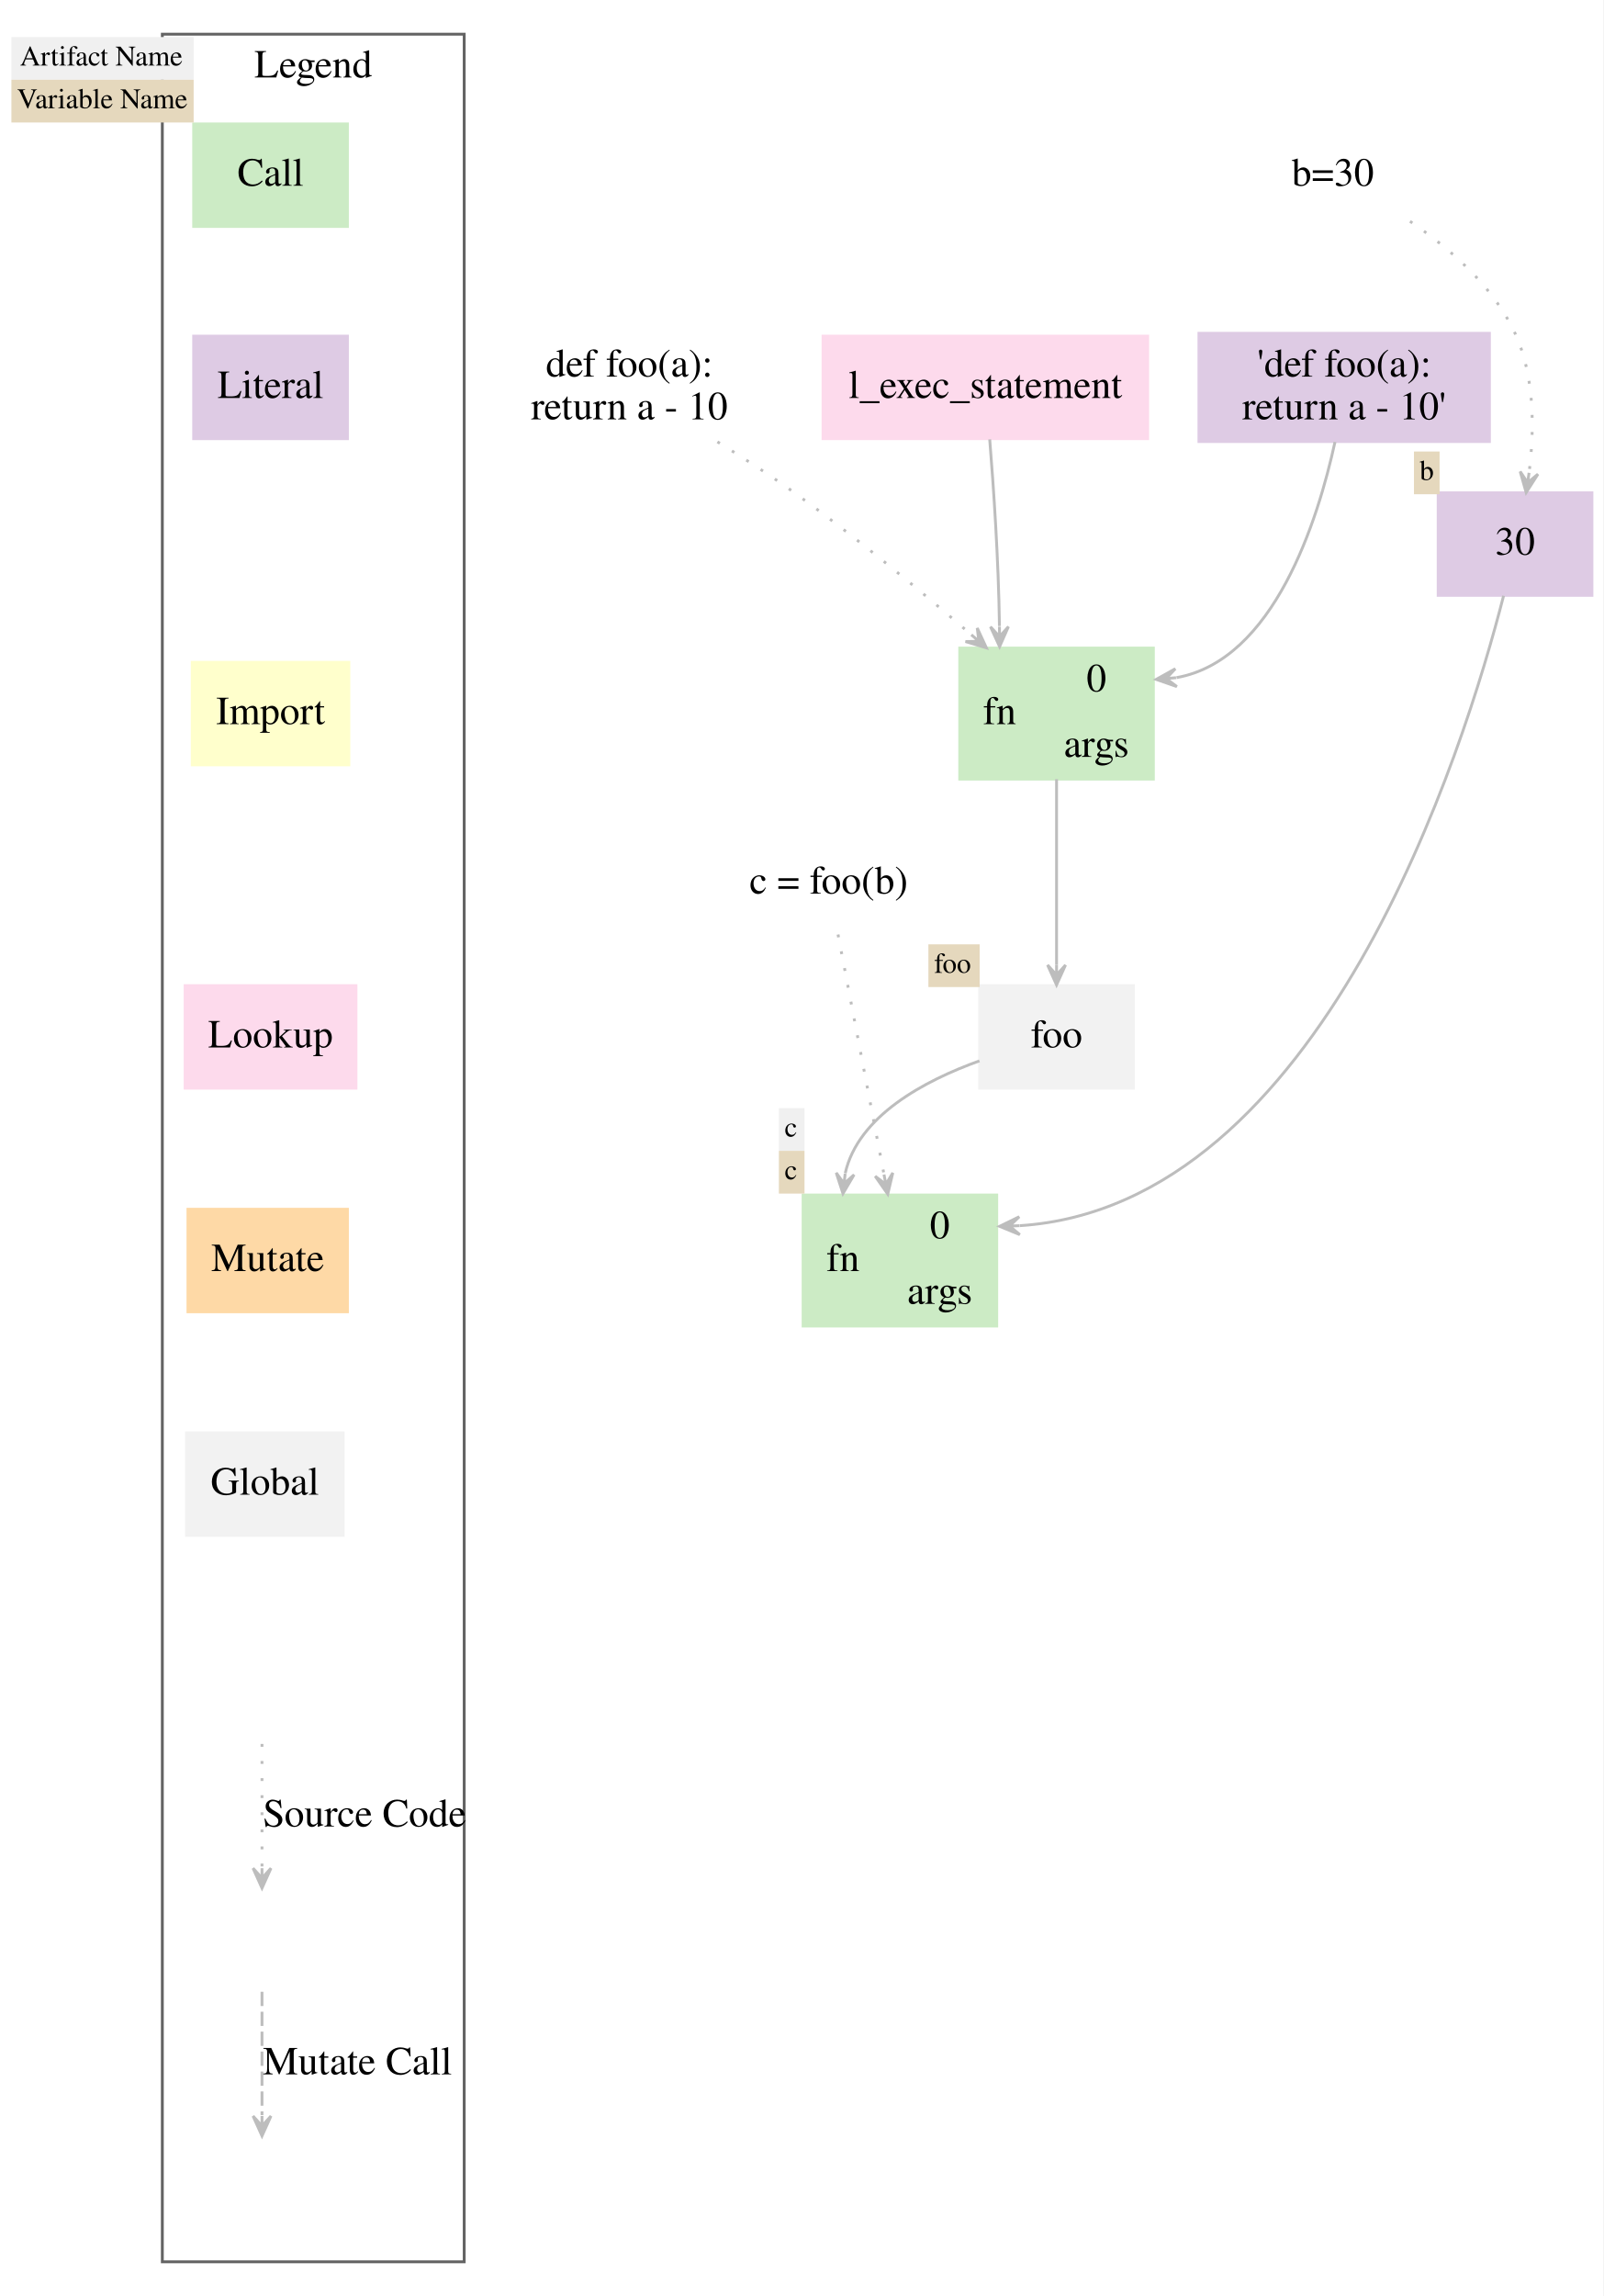
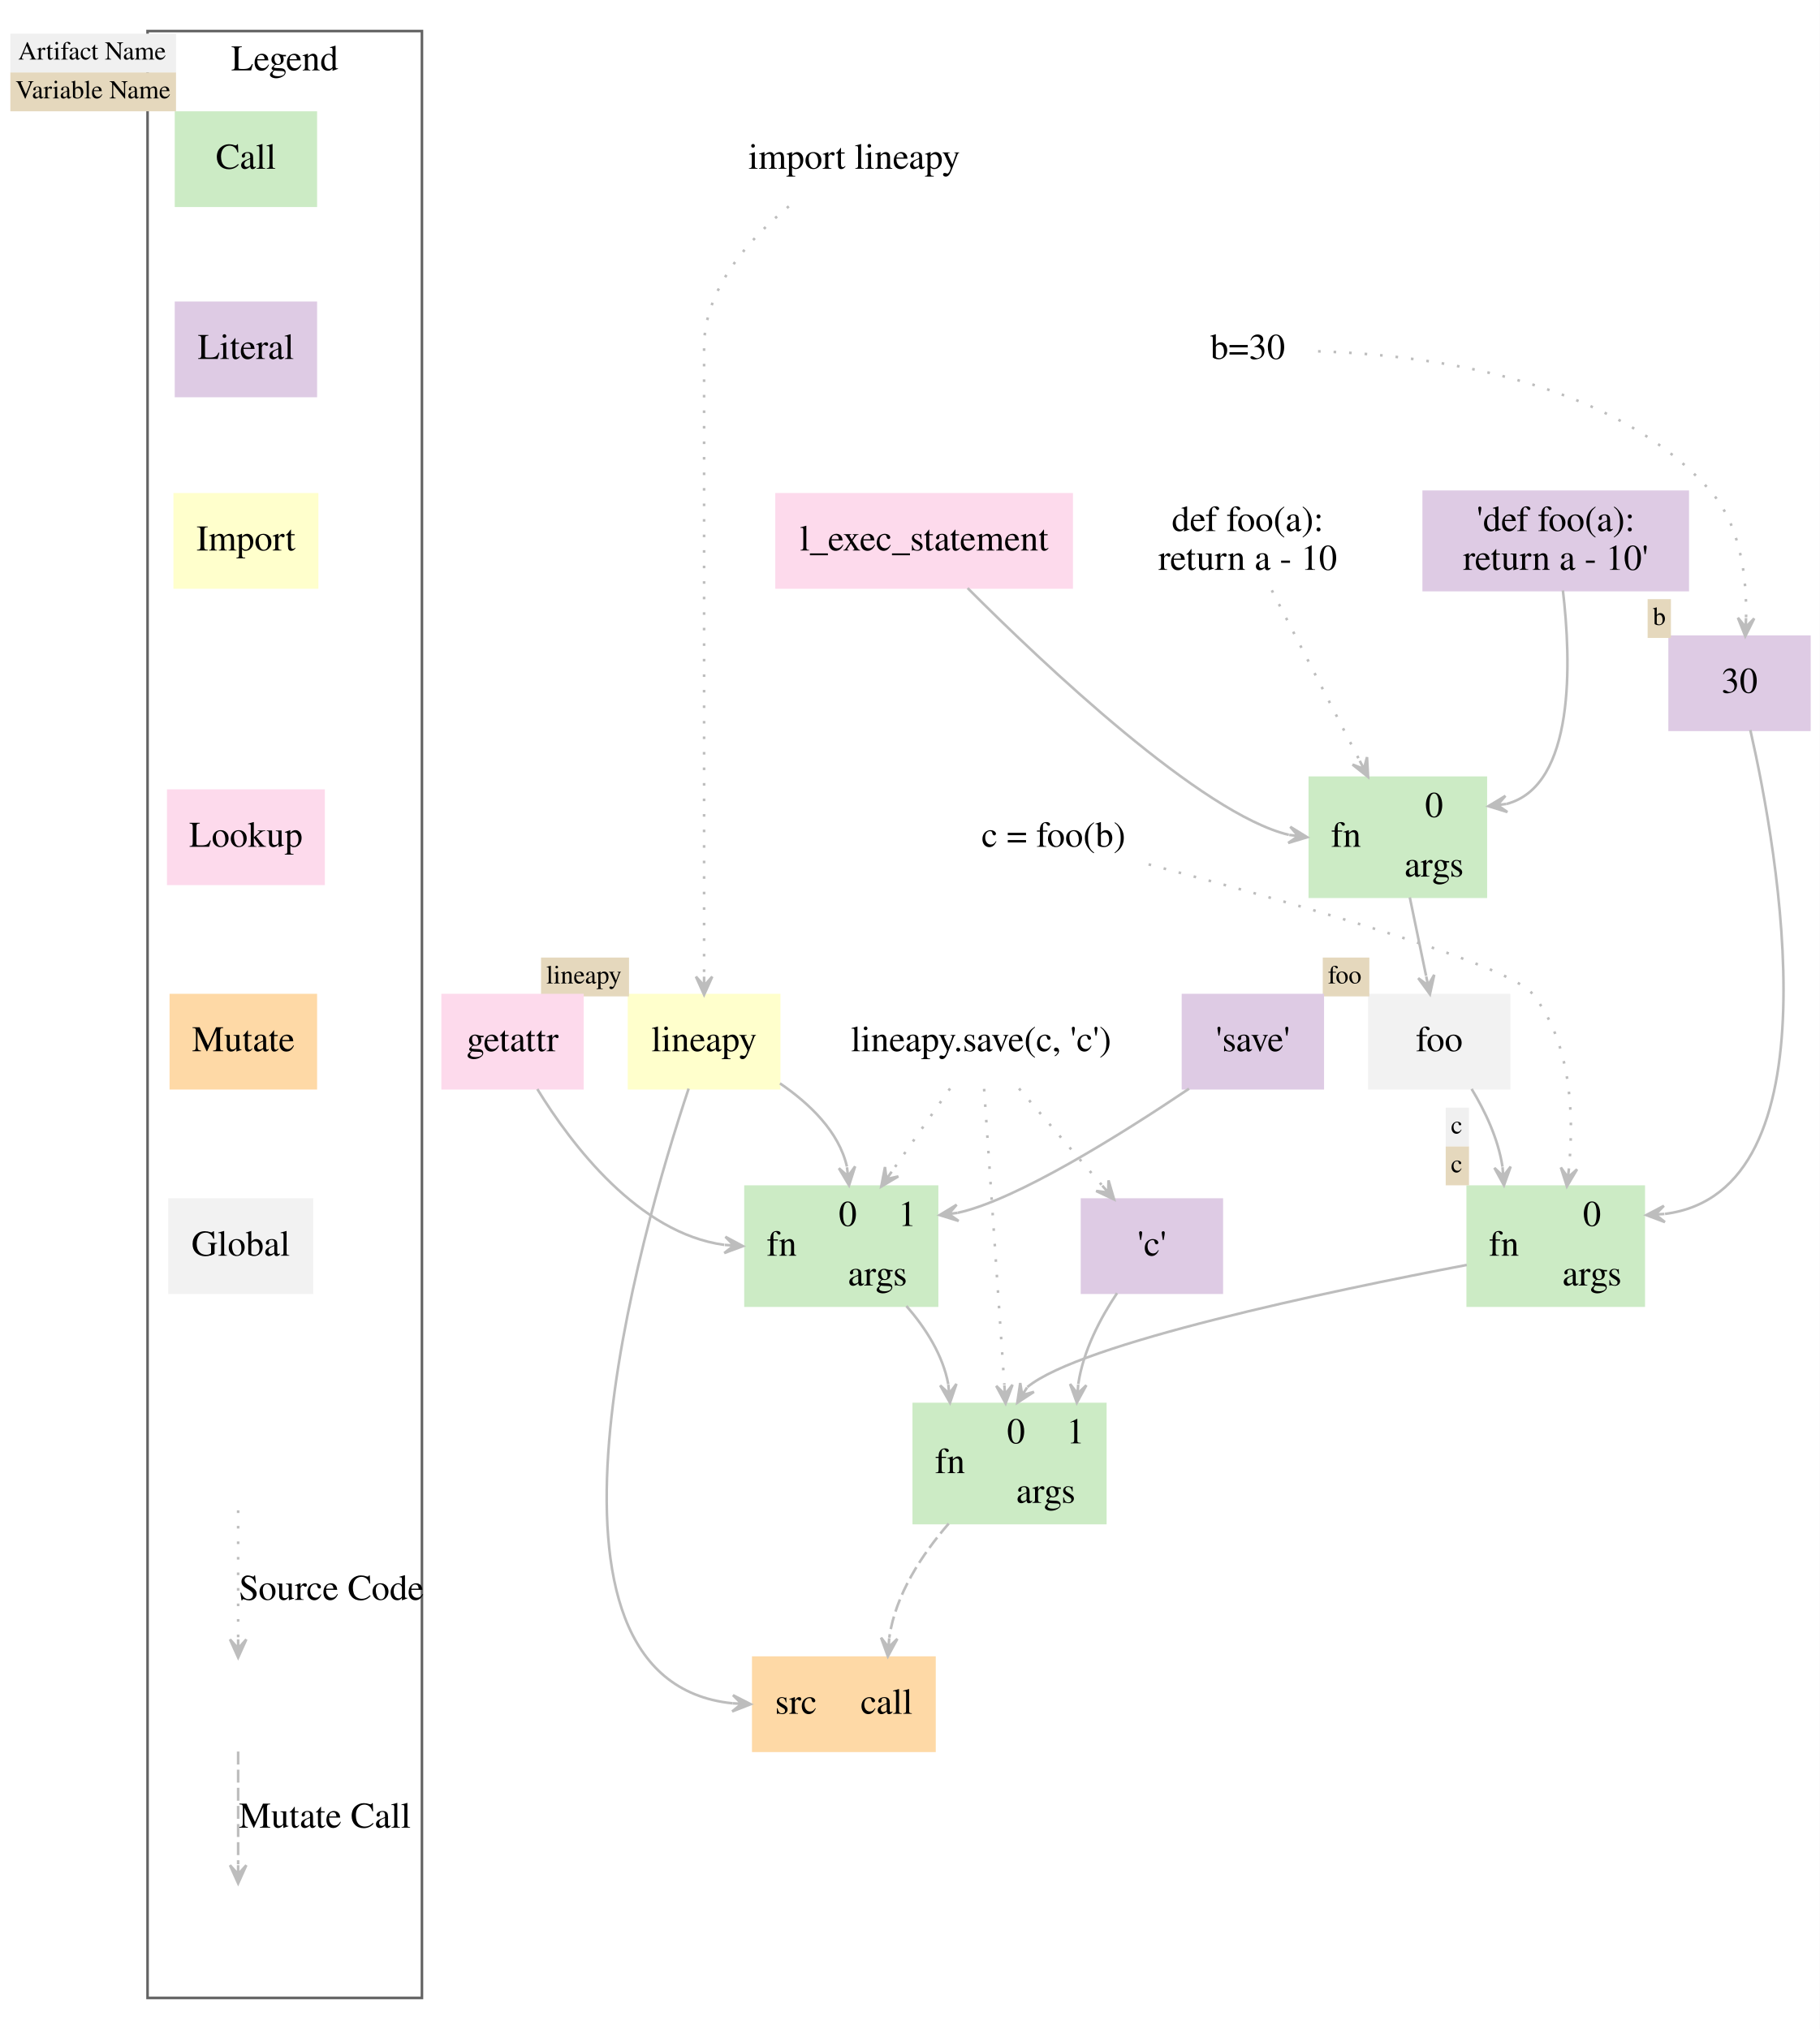
- <svg xmlns="http://www.w3.org/2000/svg" width="563pt" height="806pt" viewBox="0.00 0.00 563.00 806.00">
-   <g id="graph0" class="graph" transform="scale(1 1) rotate(0) translate(4 802)">
-     <polygon fill="white" stroke="transparent" points="-4,4 -4,-802 559,-802 559,4 -4,4" />
+ <svg xmlns="http://www.w3.org/2000/svg" width="703pt" height="784pt" viewBox="0.00 0.00 703.00 784.00">
+   <g id="graph0" class="graph" transform="scale(1 1) rotate(0) translate(4 780)">
+     <polygon fill="white" stroke="transparent" points="-4,4 -4,-780 699,-780 699,4 -4,4" />
    <g id="clust1" class="cluster">
-       <polygon fill="none" stroke="#636363" points="53,-8 53,-790 159,-790 159,-8 53,-8" />
-       <text text-anchor="middle" x="106" y="-774.8" font-family="Times,serif" font-size="14.00">Legend</text>
+       <polygon fill="none" stroke="#636363" points="53,-8 53,-768 159,-768 159,-8 53,-8" />
+       <text text-anchor="middle" x="106" y="-752.8" font-family="Times,serif" font-size="14.00">Legend</text>
    </g>
    <g id="node1" class="node">
-       <polygon fill="#ccebc5" stroke="#ccebc5" points="64,-722.5 64,-758.5 118,-758.5 118,-722.5 64,-722.5" />
-       <text text-anchor="middle" x="91" y="-736.8" font-family="Times,serif" font-size="14.00">Call</text>
-       <polygon fill="#f0f0f0" stroke="transparent" points="0,-774 0,-789 64,-789 64,-774 0,-774" />
-       <text text-anchor="start" x="3" y="-779" font-family="Times,serif" font-size="10.00">Artifact Name</text>
-       <polygon fill="#e5d8bd" stroke="transparent" points="0,-759 0,-774 64,-774 64,-759 0,-759" />
-       <text text-anchor="start" x="2" y="-764" font-family="Times,serif" font-size="10.00">Variable Name</text>
+       <polygon fill="#ccebc5" stroke="#ccebc5" points="64,-700.5 64,-736.5 118,-736.5 118,-700.5 64,-700.5" />
+       <text text-anchor="middle" x="91" y="-714.8" font-family="Times,serif" font-size="14.00">Call</text>
+       <polygon fill="#f0f0f0" stroke="transparent" points="0,-752 0,-767 64,-767 64,-752 0,-752" />
+       <text text-anchor="start" x="3" y="-757" font-family="Times,serif" font-size="10.00">Artifact Name</text>
+       <polygon fill="#e5d8bd" stroke="transparent" points="0,-737 0,-752 64,-752 64,-737 0,-737" />
+       <text text-anchor="start" x="2" y="-742" font-family="Times,serif" font-size="10.00">Variable Name</text>
    </g>
    <g id="node2" class="node">
-       <polygon fill="#decbe4" stroke="#decbe4" points="118,-684 64,-684 64,-648 118,-648 118,-684" />
-       <text text-anchor="middle" x="91" y="-662.3" font-family="Times,serif" font-size="14.00">Literal</text>
+       <polygon fill="#decbe4" stroke="#decbe4" points="118,-663 64,-663 64,-627 118,-627 118,-663" />
+       <text text-anchor="middle" x="91" y="-641.3" font-family="Times,serif" font-size="14.00">Literal</text>
    </g>
    <g id="node3" class="node">
-       <polygon fill="#ffffcc" stroke="#ffffcc" points="118.5,-569.5 63.5,-569.5 63.5,-533.5 118.5,-533.5 118.5,-569.5" />
-       <text text-anchor="middle" x="91" y="-547.8" font-family="Times,serif" font-size="14.00">Import</text>
+       <polygon fill="#ffffcc" stroke="#ffffcc" points="118.5,-589 63.5,-589 63.5,-553 118.5,-553 118.5,-589" />
+       <text text-anchor="middle" x="91" y="-567.3" font-family="Times,serif" font-size="14.00">Import</text>
    </g>
    <g id="node4" class="node">
-       <polygon fill="#fddaec" stroke="#fddaec" points="121,-456 61,-456 61,-420 121,-420 121,-456" />
-       <text text-anchor="middle" x="91" y="-434.3" font-family="Times,serif" font-size="14.00">Lookup</text>
+       <polygon fill="#fddaec" stroke="#fddaec" points="121,-474.5 61,-474.5 61,-438.5 121,-438.5 121,-474.5" />
+       <text text-anchor="middle" x="91" y="-452.8" font-family="Times,serif" font-size="14.00">Lookup</text>
    </g>
    <g id="node5" class="node">
-       <polygon fill="#fed9a6" stroke="#fed9a6" points="62,-341.5 62,-377.5 118,-377.5 118,-341.5 62,-341.5" />
-       <text text-anchor="middle" x="90" y="-355.8" font-family="Times,serif" font-size="14.00">Mutate</text>
+       <polygon fill="#fed9a6" stroke="#fed9a6" points="62,-359.5 62,-395.5 118,-395.5 118,-359.5 62,-359.5" />
+       <text text-anchor="middle" x="90" y="-373.8" font-family="Times,serif" font-size="14.00">Mutate</text>
    </g>
    <g id="node6" class="node">
-       <polygon fill="#f2f2f2" stroke="#f2f2f2" points="116.5,-299 61.5,-299 61.5,-263 116.5,-263 116.5,-299" />
-       <text text-anchor="middle" x="89" y="-277.3" font-family="Times,serif" font-size="14.00">Global</text>
+       <polygon fill="#f2f2f2" stroke="#f2f2f2" points="116.5,-316.5 61.5,-316.5 61.5,-280.5 116.5,-280.5 116.5,-316.5" />
+       <text text-anchor="middle" x="89" y="-294.8" font-family="Times,serif" font-size="14.00">Global</text>
    </g>
    <g id="edge7" class="edge">
-       <path fill="none" stroke="#bdbdbd" stroke-dasharray="1,5" d="M88,-189.8C88,-177.36 88,-160.36 88,-146.5" />
-       <polygon fill="#bdbdbd" stroke="#bdbdbd" points="88,-139.18 91.15,-146.18 88,-142.68 88,-146.18 88,-146.18 88,-146.18 88,-142.68 84.85,-146.18 88,-139.18 88,-139.18" />
-       <text text-anchor="middle" x="124" y="-160.8" font-family="Times,serif" font-size="14.00">Source Code</text>
+       <path fill="none" stroke="#bdbdbd" stroke-dasharray="1,5" d="M88,-196.38C88,-182.4 88,-162.47 88,-146.83" />
+       <polygon fill="#bdbdbd" stroke="#bdbdbd" points="88,-139.54 91.15,-146.54 88,-143.04 88,-146.54 88,-146.54 88,-146.54 88,-143.04 84.85,-146.54 88,-139.54 88,-139.54" />
+       <text text-anchor="middle" x="124" y="-161.8" font-family="Times,serif" font-size="14.00">Source Code</text>
    </g>
    <g id="edge8" class="edge">
-       <path fill="none" stroke="#bdbdbd" stroke-dasharray="5,2" d="M88,-102.8C88,-90.36 88,-73.36 88,-59.5" />
-       <polygon fill="#bdbdbd" stroke="#bdbdbd" points="88,-52.18 91.15,-59.18 88,-55.68 88,-59.18 88,-59.18 88,-59.18 88,-55.68 84.85,-59.18 88,-52.18 88,-52.18" />
+       <path fill="none" stroke="#bdbdbd" stroke-dasharray="5,2" d="M88,-103.2C88,-90.68 88,-73.59 88,-59.65" />
+       <polygon fill="#bdbdbd" stroke="#bdbdbd" points="88,-52.28 91.15,-59.28 88,-55.78 88,-59.28 88,-59.28 88,-59.28 88,-55.78 84.85,-59.28 88,-52.28 88,-52.28" />
      <text text-anchor="middle" x="121.5" y="-73.8" font-family="Times,serif" font-size="14.00">Mutate Call</text>
    </g>
    <g id="node10" class="node">
-       <polygon fill="#decbe4" stroke="#decbe4" points="555,-629 501,-629 501,-593 555,-593 555,-629" />
-       <text text-anchor="middle" x="528" y="-607.3" font-family="Times,serif" font-size="14.00">30</text>
-       <polygon fill="#e5d8bd" stroke="transparent" points="492.5,-628.5 492.5,-643.5 501.5,-643.5 501.5,-628.5 492.5,-628.5" />
-       <text text-anchor="start" x="494.5" y="-633.5" font-family="Times,serif" font-size="10.00">b</text>
+       <polygon fill="#ffffcc" stroke="#ffffcc" points="297,-395.5 239,-395.5 239,-359.5 297,-359.5 297,-395.5" />
+       <text text-anchor="middle" x="268" y="-373.8" font-family="Times,serif" font-size="14.00">lineapy</text>
+       <polygon fill="#e5d8bd" stroke="transparent" points="205,-395 205,-410 239,-410 239,-395 205,-395" />
+       <text text-anchor="start" x="207" y="-400" font-family="Times,serif" font-size="10.00">lineapy</text>
+     </g>
+     <g id="node20" class="node">
+       <polygon fill="#ccebc5" stroke="#ccebc5" points="284,-275.5 284,-321.5 358,-321.5 358,-275.5 284,-275.5" />
+       <text text-anchor="middle" x="298" y="-294.8" font-family="Times,serif" font-size="14.00">fn</text>
+       <polyline fill="none" stroke="#ccebc5" points="312,-275.5 312,-321.5 " />
+       <text text-anchor="middle" x="323.5" y="-306.3" font-family="Times,serif" font-size="14.00">0</text>
+       <polyline fill="none" stroke="#ccebc5" points="335,-298.5 335,-321.5 " />
+       <text text-anchor="middle" x="346.5" y="-306.3" font-family="Times,serif" font-size="14.00">1</text>
+       <polyline fill="none" stroke="#ccebc5" points="312,-298.5 358,-298.5 " />
+       <text text-anchor="middle" x="335" y="-283.3" font-family="Times,serif" font-size="14.00">args</text>
+     </g>
+     <g id="edge15" class="edge">
+       <path fill="none" stroke="#bdbdbd" d="M297.31,-361.39C308.85,-353.51 320.09,-342.69 323.17,-329.26" />
+       <polygon fill="#bdbdbd" stroke="#bdbdbd" points="324,-322 326.34,-329.31 323.6,-325.48 323.21,-328.96 323.21,-328.96 323.21,-328.96 323.6,-325.48 320.08,-328.6 324,-322 324,-322" />
+     </g>
+     <g id="node21" class="node">
+       <polygon fill="#fed9a6" stroke="#fed9a6" points="287,-103.5 287,-139.5 357,-139.5 357,-103.5 287,-103.5" />
+       <text text-anchor="middle" x="303.5" y="-117.8" font-family="Times,serif" font-size="14.00">src</text>
+       <polyline fill="none" stroke="#fed9a6" points="320,-103.5 320,-139.5 " />
+       <text text-anchor="middle" x="338.5" y="-117.8" font-family="Times,serif" font-size="14.00">call</text>
+     </g>
+     <g id="edge17" class="edge">
+       <path fill="none" stroke="#bdbdbd" d="M262.03,-359.37C243.47,-303.65 193.01,-130.6 279,-121.84" />
+       <polygon fill="#bdbdbd" stroke="#bdbdbd" points="286,-121.5 279.16,-124.99 282.5,-121.67 279.01,-121.84 279.01,-121.84 279.01,-121.84 282.5,-121.67 278.85,-118.7 286,-121.5 286,-121.5" />
+     </g>
+     <g id="node11" class="node">
+       <polygon fill="#decbe4" stroke="#decbe4" points="695,-534 641,-534 641,-498 695,-498 695,-534" />
+       <text text-anchor="middle" x="668" y="-512.3" font-family="Times,serif" font-size="14.00">30</text>
+       <polygon fill="#e5d8bd" stroke="transparent" points="632.5,-533.5 632.5,-548.5 641.5,-548.5 641.5,-533.5 632.5,-533.5" />
+       <text text-anchor="start" x="634.5" y="-538.5" font-family="Times,serif" font-size="10.00">b</text>
+     </g>
+     <g id="node16" class="node">
+       <polygon fill="#ccebc5" stroke="#ccebc5" points="563,-275.5 563,-321.5 631,-321.5 631,-275.5 563,-275.5" />
+       <text text-anchor="middle" x="577" y="-294.8" font-family="Times,serif" font-size="14.00">fn</text>
+       <polyline fill="none" stroke="#ccebc5" points="591,-275.5 591,-321.5 " />
+       <text text-anchor="middle" x="611" y="-306.3" font-family="Times,serif" font-size="14.00">0</text>
+       <polyline fill="none" stroke="#ccebc5" points="591,-298.5 631,-298.5 " />
+       <text text-anchor="middle" x="611" y="-283.3" font-family="Times,serif" font-size="14.00">args</text>
+       <polygon fill="#f0f0f0" stroke="transparent" points="554.5,-337 554.5,-352 563.5,-352 563.5,-337 554.5,-337" />
+       <text text-anchor="start" x="556.5" y="-342" font-family="Times,serif" font-size="10.00">c</text>
+       <polygon fill="#e5d8bd" stroke="transparent" points="554.5,-322 554.5,-337 563.5,-337 563.5,-322 554.5,-322" />
+       <text text-anchor="start" x="556.5" y="-327" font-family="Times,serif" font-size="10.00">c</text>
+     </g>
+     <g id="edge13" class="edge">
+       <path fill="none" stroke="#bdbdbd" d="M672.18,-497.92C682.95,-450.4 706.27,-319.58 639.23,-310.95" />
+       <polygon fill="#bdbdbd" stroke="#bdbdbd" points="632,-310.5 639.18,-307.79 635.49,-310.72 638.99,-310.93 638.99,-310.93 638.99,-310.93 635.49,-310.72 638.79,-314.08 632,-310.5 632,-310.5" />
+     </g>
+     <g id="node12" class="node">
+       <polygon fill="#fddaec" stroke="#fddaec" points="410,-589 296,-589 296,-553 410,-553 410,-589" />
+       <text text-anchor="middle" x="353" y="-567.3" font-family="Times,serif" font-size="14.00">l_exec_statement</text>
    </g>
    <g id="node15" class="node">
-       <polygon fill="#ccebc5" stroke="#ccebc5" points="278,-336.5 278,-382.5 346,-382.5 346,-336.5 278,-336.5" />
-       <text text-anchor="middle" x="292" y="-355.8" font-family="Times,serif" font-size="14.00">fn</text>
-       <polyline fill="none" stroke="#ccebc5" points="306,-336.5 306,-382.5 " />
-       <text text-anchor="middle" x="326" y="-367.3" font-family="Times,serif" font-size="14.00">0</text>
-       <polyline fill="none" stroke="#ccebc5" points="306,-359.5 346,-359.5 " />
-       <text text-anchor="middle" x="326" y="-344.3" font-family="Times,serif" font-size="14.00">args</text>
-       <polygon fill="#f0f0f0" stroke="transparent" points="269.5,-398 269.5,-413 278.5,-413 278.5,-398 269.5,-398" />
-       <text text-anchor="start" x="271.5" y="-403" font-family="Times,serif" font-size="10.00">c</text>
-       <polygon fill="#e5d8bd" stroke="transparent" points="269.5,-383 269.5,-398 278.5,-398 278.5,-383 269.5,-383" />
-       <text text-anchor="start" x="271.5" y="-388" font-family="Times,serif" font-size="10.00">c</text>
-     </g>
-     <g id="edge13" class="edge">
-       <path fill="none" stroke="#bdbdbd" d="M523.97,-592.85C510.28,-539.34 460.44,-378.61 354.09,-371.73" />
-       <polygon fill="#bdbdbd" stroke="#bdbdbd" points="347,-371.5 354.1,-368.58 350.5,-371.61 354,-371.73 354,-371.73 354,-371.73 350.5,-371.61 353.9,-374.87 347,-371.5 347,-371.5" />
-     </g>
-     <g id="node11" class="node">
-       <polygon fill="#fddaec" stroke="#fddaec" points="399,-684 285,-684 285,-648 399,-648 399,-684" />
-       <text text-anchor="middle" x="342" y="-662.3" font-family="Times,serif" font-size="14.00">l_exec_statement</text>
+       <polygon fill="#ccebc5" stroke="#ccebc5" points="502,-433.5 502,-479.5 570,-479.5 570,-433.5 502,-433.5" />
+       <text text-anchor="middle" x="516" y="-452.8" font-family="Times,serif" font-size="14.00">fn</text>
+       <polyline fill="none" stroke="#ccebc5" points="530,-433.5 530,-479.5 " />
+       <text text-anchor="middle" x="550" y="-464.3" font-family="Times,serif" font-size="14.00">0</text>
+       <polyline fill="none" stroke="#ccebc5" points="530,-456.5 570,-456.5 " />
+       <text text-anchor="middle" x="550" y="-441.3" font-family="Times,serif" font-size="14.00">args</text>
+     </g>
+     <g id="edge10" class="edge">
+       <path fill="none" stroke="#bdbdbd" d="M369.8,-552.76C399.27,-523.24 460.34,-465.41 493.89,-457.42" />
+       <polygon fill="#bdbdbd" stroke="#bdbdbd" points="501,-456.5 494.46,-460.52 497.53,-456.95 494.06,-457.4 494.06,-457.4 494.06,-457.4 497.53,-456.95 493.65,-454.28 501,-456.5 501,-456.5" />
+     </g>
+     <g id="node13" class="node">
+       <polygon fill="#decbe4" stroke="#decbe4" points="648,-590 546,-590 546,-552 648,-552 648,-590" />
+       <text text-anchor="middle" x="597" y="-574.8" font-family="Times,serif" font-size="14.00">'def foo(a):</text>
+       <text text-anchor="middle" x="597" y="-559.8" font-family="Times,serif" font-size="14.00">    return a - 10'</text>
+     </g>
+     <g id="edge11" class="edge">
+       <path fill="none" stroke="#bdbdbd" d="M599.77,-551.85C602.95,-524.83 604.74,-476.4 578,-469.36" />
+       <polygon fill="#bdbdbd" stroke="#bdbdbd" points="571,-468.5 578.33,-466.23 574.47,-468.93 577.95,-469.36 577.95,-469.36 577.95,-469.36 574.47,-468.93 577.56,-472.48 571,-468.5 571,-468.5" />
    </g>
    <g id="node14" class="node">
-       <polygon fill="#ccebc5" stroke="#ccebc5" points="333,-528.5 333,-574.5 401,-574.5 401,-528.5 333,-528.5" />
-       <text text-anchor="middle" x="347" y="-547.8" font-family="Times,serif" font-size="14.00">fn</text>
-       <polyline fill="none" stroke="#ccebc5" points="361,-528.5 361,-574.5 " />
-       <text text-anchor="middle" x="381" y="-559.3" font-family="Times,serif" font-size="14.00">0</text>
-       <polyline fill="none" stroke="#ccebc5" points="361,-551.5 401,-551.5 " />
-       <text text-anchor="middle" x="381" y="-536.3" font-family="Times,serif" font-size="14.00">args</text>
-     </g>
-     <g id="edge10" class="edge">
-       <path fill="none" stroke="#bdbdbd" d="M343.53,-647.76C344.86,-631.36 346.63,-605.75 346.95,-582.22" />
-       <polygon fill="#bdbdbd" stroke="#bdbdbd" points="347,-575 350.1,-582.02 346.98,-578.5 346.95,-582 346.95,-582 346.95,-582 346.98,-578.5 343.8,-581.98 347,-575 347,-575" />
-     </g>
-     <g id="node12" class="node">
-       <polygon fill="#decbe4" stroke="#decbe4" points="519,-685 417,-685 417,-647 519,-647 519,-685" />
-       <text text-anchor="middle" x="468" y="-669.8" font-family="Times,serif" font-size="14.00">'def foo(a):</text>
-       <text text-anchor="middle" x="468" y="-654.8" font-family="Times,serif" font-size="14.00">    return a - 10'</text>
-     </g>
-     <g id="edge11" class="edge">
-       <path fill="none" stroke="#bdbdbd" d="M464.77,-646.85C458.8,-619.48 443.4,-570.17 409.11,-564.12" />
-       <polygon fill="#bdbdbd" stroke="#bdbdbd" points="402,-563.5 409.25,-560.97 405.49,-563.8 408.97,-564.1 408.97,-564.1 408.97,-564.1 405.49,-563.8 408.7,-567.24 402,-563.5 402,-563.5" />
-     </g>
-     <g id="node13" class="node">
-       <polygon fill="#f2f2f2" stroke="#f2f2f2" points="394,-456 340,-456 340,-420 394,-420 394,-456" />
-       <text text-anchor="middle" x="367" y="-434.3" font-family="Times,serif" font-size="14.00">foo</text>
-       <polygon fill="#e5d8bd" stroke="transparent" points="322,-455.5 322,-470.5 340,-470.5 340,-455.5 322,-455.5" />
-       <text text-anchor="start" x="324" y="-460.5" font-family="Times,serif" font-size="10.00">foo</text>
+       <polygon fill="#f2f2f2" stroke="#f2f2f2" points="579,-395.5 525,-395.5 525,-359.5 579,-359.5 579,-395.5" />
+       <text text-anchor="middle" x="552" y="-373.8" font-family="Times,serif" font-size="14.00">foo</text>
+       <polygon fill="#e5d8bd" stroke="transparent" points="507,-395 507,-410 525,-410 525,-395 507,-395" />
+       <text text-anchor="start" x="509" y="-400" font-family="Times,serif" font-size="10.00">foo</text>
    </g>
    <g id="edge12" class="edge">
-       <path fill="none" stroke="#bdbdbd" d="M339.92,-429.58C320.62,-422.64 297.32,-410.26 292.79,-390.13" />
-       <polygon fill="#bdbdbd" stroke="#bdbdbd" points="292,-383 295.9,-389.61 292.38,-386.48 292.77,-389.96 292.77,-389.96 292.77,-389.96 292.38,-386.48 289.64,-390.3 292,-383 292,-383" />
+       <path fill="none" stroke="#bdbdbd" d="M564.5,-359.24C569.63,-350.8 574.75,-340.11 576.43,-329.19" />
+       <polygon fill="#bdbdbd" stroke="#bdbdbd" points="577,-322 579.59,-329.23 576.72,-325.49 576.45,-328.98 576.45,-328.98 576.45,-328.98 576.72,-325.49 573.31,-328.73 577,-322 577,-322" />
    </g>
    <g id="edge9" class="edge">
-       <path fill="none" stroke="#bdbdbd" d="M367,-528.47C367,-509.67 367,-482.69 367,-463.27" />
-       <polygon fill="#bdbdbd" stroke="#bdbdbd" points="367,-456.24 370.15,-463.24 367,-459.74 367,-463.24 367,-463.24 367,-463.24 367,-459.74 363.85,-463.24 367,-456.24 367,-456.24" />
-     </g>
-     <g id="node16" class="node">
-       <text text-anchor="middle" x="464" y="-736.8" font-family="Times,serif" font-size="14.00">b=30</text>
+       <path fill="none" stroke="#bdbdbd" d="M540.63,-433.23C542.6,-423.74 544.9,-412.65 546.92,-402.94" />
+       <polygon fill="#bdbdbd" stroke="#bdbdbd" points="548.4,-395.83 550.06,-403.33 547.69,-399.26 546.97,-402.68 546.97,-402.68 546.97,-402.68 547.69,-399.26 543.89,-402.04 548.4,-395.83 548.4,-395.83" />
+     </g>
+     <g id="node22" class="node">
+       <polygon fill="#ccebc5" stroke="#ccebc5" points="349,-191.5 349,-237.5 423,-237.5 423,-191.5 349,-191.5" />
+       <text text-anchor="middle" x="363" y="-210.8" font-family="Times,serif" font-size="14.00">fn</text>
+       <polyline fill="none" stroke="#ccebc5" points="377,-191.5 377,-237.5 " />
+       <text text-anchor="middle" x="388.5" y="-222.3" font-family="Times,serif" font-size="14.00">0</text>
+       <polyline fill="none" stroke="#ccebc5" points="400,-214.5 400,-237.5 " />
+       <text text-anchor="middle" x="411.5" y="-222.3" font-family="Times,serif" font-size="14.00">1</text>
+       <polyline fill="none" stroke="#ccebc5" points="377,-214.5 423,-214.5 " />
+       <text text-anchor="middle" x="400" y="-199.3" font-family="Times,serif" font-size="14.00">args</text>
+     </g>
+     <g id="edge20" class="edge">
+       <path fill="none" stroke="#bdbdbd" d="M562.65,-291.23C510.04,-281.21 413.4,-260.97 392.89,-244.05" />
+       <polygon fill="#bdbdbd" stroke="#bdbdbd" points="389,-238 395.43,-242.19 390.89,-240.94 392.78,-243.89 392.78,-243.89 392.78,-243.89 390.89,-240.94 390.13,-245.59 389,-238 389,-238" />
+     </g>
+     <g id="node17" class="node">
+       <polygon fill="#decbe4" stroke="#decbe4" points="468,-316.5 414,-316.5 414,-280.5 468,-280.5 468,-316.5" />
+       <text text-anchor="middle" x="441" y="-294.8" font-family="Times,serif" font-size="14.00">'c'</text>
+     </g>
+     <g id="edge21" class="edge">
+       <path fill="none" stroke="#bdbdbd" d="M427.52,-280.33C421.13,-270.75 414.47,-258.16 412.55,-245.21" />
+       <polygon fill="#bdbdbd" stroke="#bdbdbd" points="412,-238 415.67,-244.74 412.27,-241.49 412.53,-244.98 412.53,-244.98 412.53,-244.98 412.27,-241.49 409.39,-245.22 412,-238 412,-238" />
+     </g>
+     <g id="node18" class="node">
+       <polygon fill="#fddaec" stroke="#fddaec" points="221,-395.5 167,-395.5 167,-359.5 221,-359.5 221,-395.5" />
+       <text text-anchor="middle" x="194" y="-373.8" font-family="Times,serif" font-size="14.00">getattr</text>
    </g>
    <g id="edge14" class="edge">
-       <path fill="none" stroke="#bdbdbd" stroke-dasharray="1,5" d="M491.12,-724.3C504.91,-714.94 520.35,-701.56 528,-685 534.97,-669.91 534.8,-651.13 532.97,-636.39" />
-       <polygon fill="#bdbdbd" stroke="#bdbdbd" points="531.9,-629.09 536.04,-635.56 532.41,-632.56 532.92,-636.02 532.92,-636.02 532.92,-636.02 532.41,-632.56 529.8,-636.48 531.9,-629.09 531.9,-629.09" />
-     </g>
-     <g id="node17" class="node">
-       <text text-anchor="middle" x="217" y="-669.8" font-family="Times,serif" font-size="14.00">def foo(a):</text>
-       <text text-anchor="middle" x="217" y="-654.8" font-family="Times,serif" font-size="14.00">    return a - 10</text>
+       <path fill="none" stroke="#bdbdbd" d="M203.57,-359.19C216.75,-337.74 242.68,-303.44 275.82,-298.98" />
+       <polygon fill="#bdbdbd" stroke="#bdbdbd" points="283,-298.5 276.23,-302.11 279.51,-298.74 276.02,-298.97 276.02,-298.97 276.02,-298.97 279.51,-298.74 275.8,-295.83 283,-298.5 283,-298.5" />
+     </g>
+     <g id="node19" class="node">
+       <polygon fill="#decbe4" stroke="#decbe4" points="507,-395.5 453,-395.5 453,-359.5 507,-359.5 507,-395.5" />
+       <text text-anchor="middle" x="480" y="-373.8" font-family="Times,serif" font-size="14.00">'save'</text>
    </g>
    <g id="edge16" class="edge">
-       <path fill="none" stroke="#bdbdbd" stroke-dasharray="1,5" d="M247.92,-646.9C256.83,-641.4 266.44,-635.17 275,-629 296.35,-613.61 319.09,-594.72 336.63,-579.56" />
-       <polygon fill="#bdbdbd" stroke="#bdbdbd" points="342.37,-574.57 339.15,-581.54 339.73,-576.87 337.08,-579.17 337.08,-579.17 337.08,-579.17 339.73,-576.87 335.02,-576.79 342.37,-574.57 342.37,-574.57" />
-     </g>
-     <g id="node18" class="node">
-       <text text-anchor="middle" x="287" y="-488.3" font-family="Times,serif" font-size="14.00">c = foo(b)</text>
+       <path fill="none" stroke="#bdbdbd" d="M455.35,-359.33C429.25,-341.76 388.74,-316.35 365.99,-311.37" />
+       <polygon fill="#bdbdbd" stroke="#bdbdbd" points="359,-310.5 366.33,-308.23 362.47,-310.93 365.95,-311.36 365.95,-311.36 365.95,-311.36 362.47,-310.93 365.56,-314.49 359,-310.5 359,-310.5" />
+     </g>
+     <g id="edge19" class="edge">
+       <path fill="none" stroke="#bdbdbd" d="M346.16,-275.37C353.57,-266.85 360.25,-256.44 362.33,-245.14" />
+       <polygon fill="#bdbdbd" stroke="#bdbdbd" points="363,-238 365.49,-245.26 362.68,-241.48 362.35,-244.97 362.35,-244.97 362.35,-244.97 362.68,-241.48 359.21,-244.68 363,-238 363,-238" />
    </g>
    <g id="edge18" class="edge">
-       <path fill="none" stroke="#bdbdbd" stroke-dasharray="1,5" d="M290.27,-473.94C294.36,-452.59 301.42,-415.7 306.39,-389.8" />
-       <polygon fill="#bdbdbd" stroke="#bdbdbd" points="307.73,-382.81 309.5,-390.28 307.07,-386.25 306.41,-389.68 306.41,-389.68 306.41,-389.68 307.07,-386.25 303.32,-389.09 307.73,-382.81 307.73,-382.81" />
+       <path fill="none" stroke="#bdbdbd" stroke-dasharray="5,2" d="M362.5,-191.29C352.22,-179.45 341.94,-163.91 339.53,-147.22" />
+       <polygon fill="#bdbdbd" stroke="#bdbdbd" points="339,-140 342.65,-146.75 339.26,-143.49 339.51,-146.98 339.51,-146.98 339.51,-146.98 339.26,-143.49 336.37,-147.21 339,-140 339,-140" />
+     </g>
+     <g id="node23" class="node">
+       <text text-anchor="middle" x="326" y="-714.8" font-family="Times,serif" font-size="14.00">import lineapy</text>
+     </g>
+     <g id="edge22" class="edge">
+       <path fill="none" stroke="#bdbdbd" stroke-dasharray="1,5" d="M300.73,-700.27C285.1,-687.39 268,-668.22 268,-646 268,-646 268,-646 268,-455.5 268,-437.81 268,-417.83 268,-402.66" />
+       <polygon fill="#bdbdbd" stroke="#bdbdbd" points="268,-395.63 271.15,-402.63 268,-399.13 268,-402.63 268,-402.63 268,-402.63 268,-399.13 264.85,-402.63 268,-395.63 268,-395.63" />
+     </g>
+     <g id="node24" class="node">
+       <text text-anchor="middle" x="478" y="-641.3" font-family="Times,serif" font-size="14.00">b=30</text>
+     </g>
+     <g id="edge24" class="edge">
+       <path fill="none" stroke="#bdbdbd" stroke-dasharray="1,5" d="M505.19,-644.25C544.98,-643.02 618.54,-634.41 657,-590 668.39,-576.84 670.79,-557.11 670.54,-541.47" />
+       <polygon fill="#bdbdbd" stroke="#bdbdbd" points="670.23,-534.17 673.67,-541.03 670.38,-537.67 670.52,-541.17 670.52,-541.17 670.52,-541.17 670.38,-537.67 667.38,-541.3 670.23,-534.17 670.23,-534.17" />
+     </g>
+     <g id="node25" class="node">
+       <text text-anchor="middle" x="478" y="-574.8" font-family="Times,serif" font-size="14.00">def foo(a):</text>
+       <text text-anchor="middle" x="478" y="-559.8" font-family="Times,serif" font-size="14.00">    return a - 10</text>
+     </g>
+     <g id="edge26" class="edge">
+       <path fill="none" stroke="#bdbdbd" stroke-dasharray="1,5" d="M487.32,-551.92C496.45,-534.21 510.51,-506.94 521.18,-486.25" />
+       <polygon fill="#bdbdbd" stroke="#bdbdbd" points="524.51,-479.79 524.1,-487.45 522.9,-482.9 521.3,-486.01 521.3,-486.01 521.3,-486.01 522.9,-482.9 518.5,-484.57 524.51,-479.79 524.51,-479.79" />
+     </g>
+     <g id="node26" class="node">
+       <text text-anchor="middle" x="403" y="-452.8" font-family="Times,serif" font-size="14.00">c = foo(b)</text>
+     </g>
+     <g id="edge28" class="edge">
+       <path fill="none" stroke="#bdbdbd" stroke-dasharray="1,5" d="M439.72,-446.01C490.9,-432.45 578.5,-407.84 588,-396 602.98,-377.34 604.09,-349.62 602.12,-328.68" />
+       <polygon fill="#bdbdbd" stroke="#bdbdbd" points="601.32,-321.58 605.24,-328.18 601.71,-325.06 602.11,-328.53 602.11,-328.53 602.11,-328.53 601.71,-325.06 598.98,-328.89 601.32,-321.58 601.32,-321.58" />
+     </g>
+     <g id="node27" class="node">
+       <text text-anchor="middle" x="375" y="-373.8" font-family="Times,serif" font-size="14.00">lineapy.save(c, 'c')</text>
+     </g>
+     <g id="edge30" class="edge">
+       <path fill="none" stroke="#bdbdbd" stroke-dasharray="1,5" d="M389.65,-359.41C399.05,-348.45 411.36,-334.08 421.57,-322.17" />
+       <polygon fill="#bdbdbd" stroke="#bdbdbd" points="426.39,-316.54 424.23,-323.91 424.12,-319.2 421.84,-321.86 421.84,-321.86 421.84,-321.86 424.12,-319.2 419.45,-319.81 426.39,-316.54 426.39,-316.54" />
+     </g>
+     <g id="edge31" class="edge">
+       <path fill="none" stroke="#bdbdbd" stroke-dasharray="1,5" d="M363.02,-359.41C356.41,-349.99 348.04,-338.06 340.52,-327.33" />
+       <polygon fill="#bdbdbd" stroke="#bdbdbd" points="336.44,-321.52 343.04,-325.44 338.45,-324.39 340.46,-327.25 340.46,-327.25 340.46,-327.25 338.45,-324.39 337.88,-329.06 336.44,-321.52 336.44,-321.52" />
+     </g>
+     <g id="edge32" class="edge">
+       <path fill="none" stroke="#bdbdbd" stroke-dasharray="1,5" d="M376.18,-359.27C378.04,-331.97 381.7,-278.44 383.99,-244.96" />
+       <polygon fill="#bdbdbd" stroke="#bdbdbd" points="384.48,-237.73 387.15,-244.93 384.24,-241.22 384,-244.71 384,-244.71 384,-244.71 384.24,-241.22 380.86,-244.5 384.48,-237.73 384.48,-237.73" />
    </g>
  </g>
</svg>
